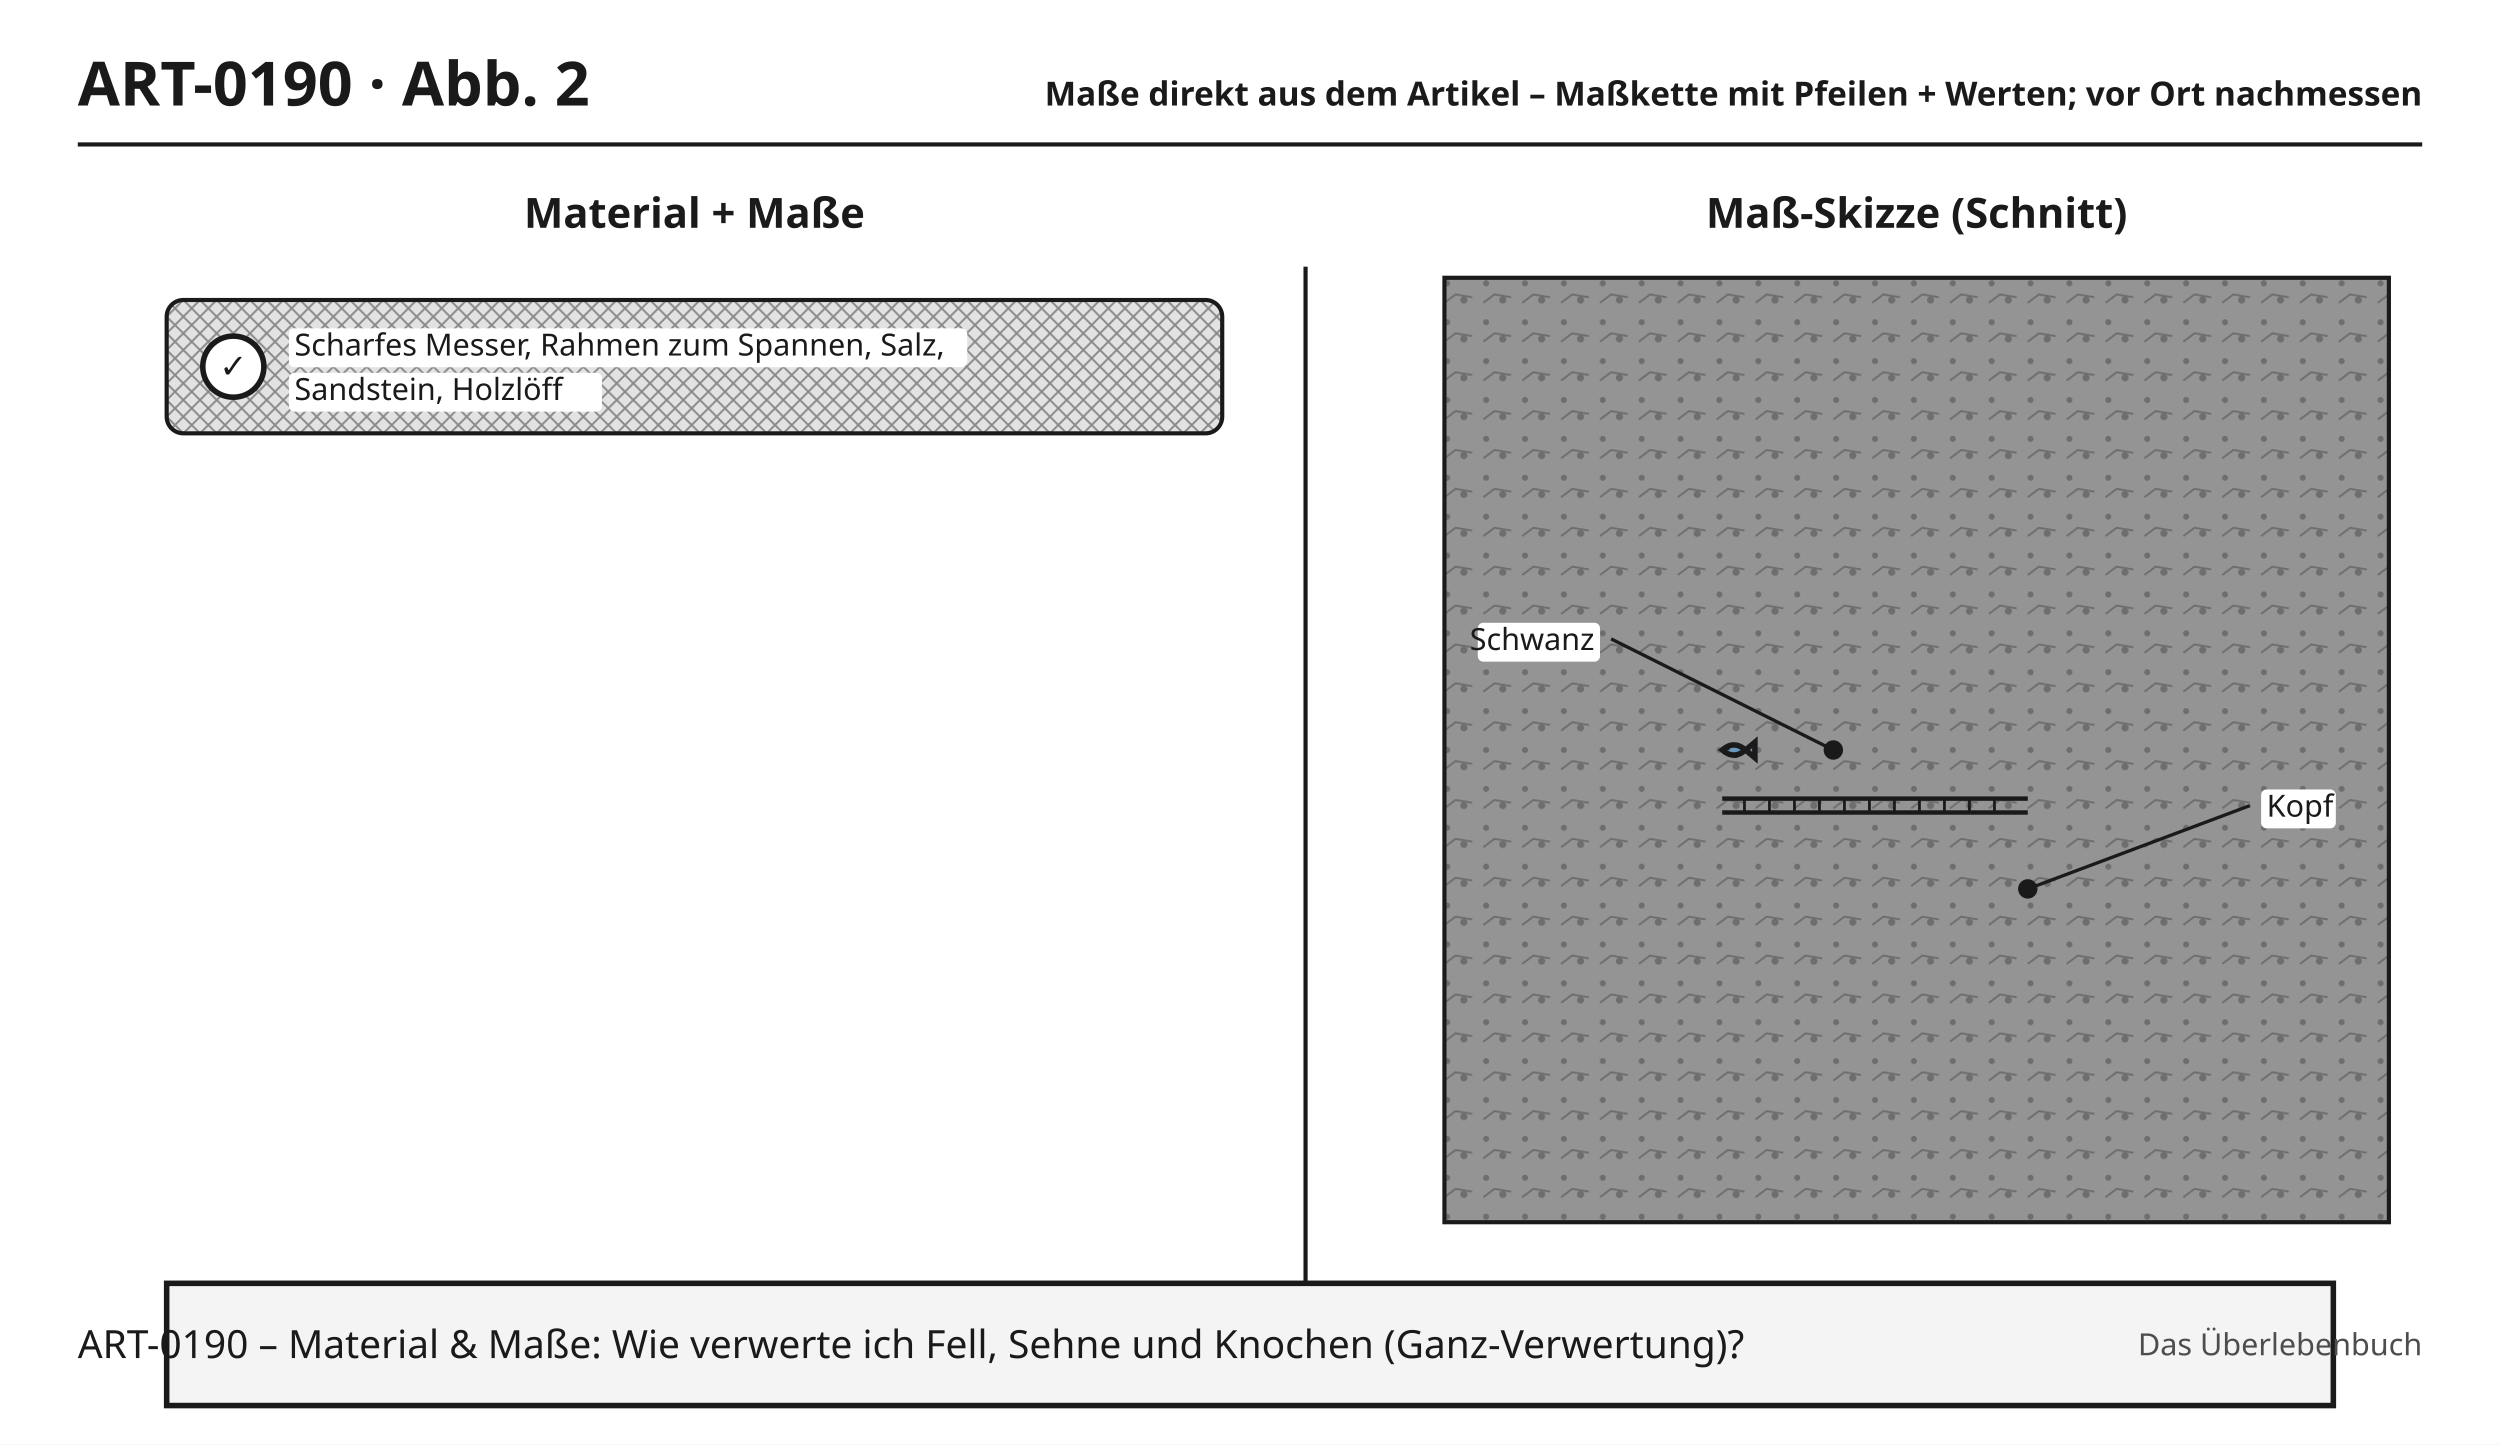
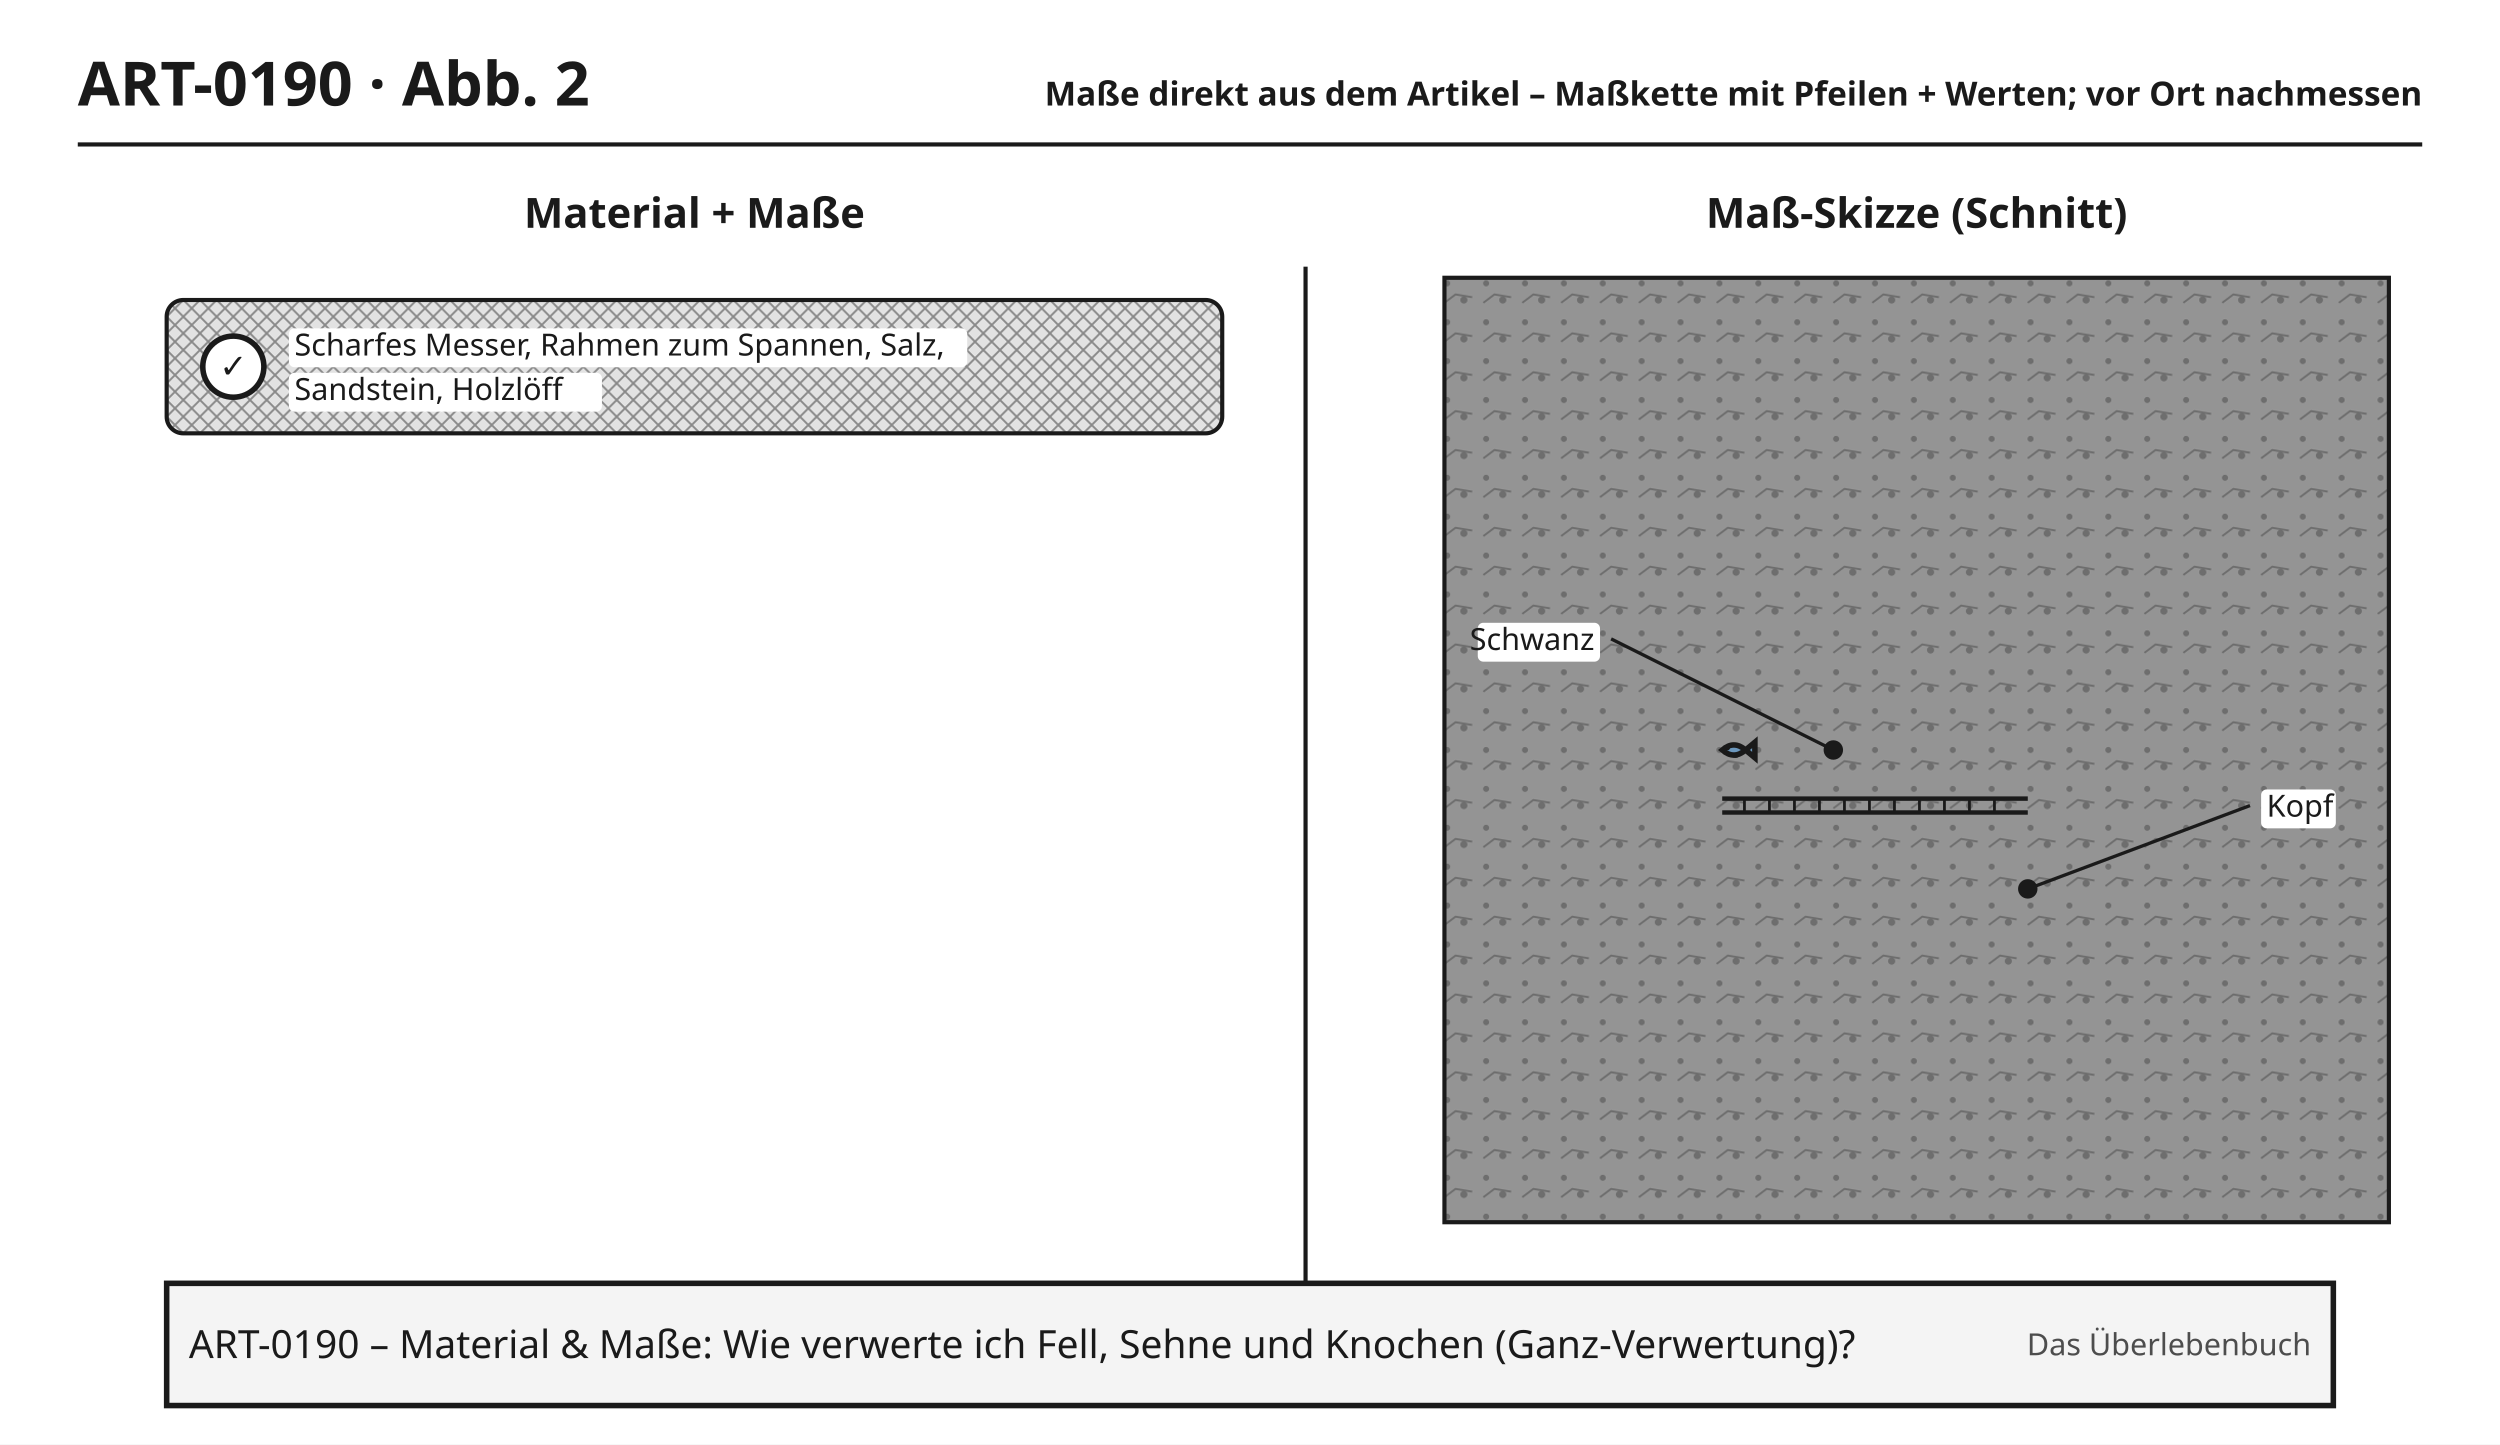
<svg xmlns="http://www.w3.org/2000/svg" viewBox="0 0 900 520" role="img" aria-label="ART-0190 · Abb. 2 – ART-0190 – Material &amp; Maße: Wie verwerte ich Fell, Sehne und Knochen (Ganz-Verwertung)?">
  <defs>
    <marker id="ah" markerWidth="10" markerHeight="8" refX="9" refY="4" orient="auto">
      <path d="M0 0 L10 4 L0 8 z" fill="#1a1a1a" />
    </marker>
    <marker id="ahs" markerWidth="10" markerHeight="8" refX="1" refY="4" orient="auto">
      <path d="M10 0 L0 4 L10 8 z" fill="#1a1a1a" />
    </marker>
    <pattern id="hatch" width="8" height="8" patternTransform="rotate(45)" patternUnits="userSpaceOnUse">
      <line x1="0" y1="0" x2="0" y2="8" stroke="#6e6e6e" stroke-width="1.6" />
    </pattern>
    <pattern id="cross" width="8" height="8" patternUnits="userSpaceOnUse">
      <path d="M0 0 L8 8 M8 0 L0 8" stroke="#8a8a8a" stroke-width="1" />
    </pattern>
    <pattern id="dots" width="7" height="7" patternUnits="userSpaceOnUse">
      <circle cx="2" cy="2" r="1.4" fill="#6e6e6e" />
    </pattern>
    <pattern id="wtr" width="24" height="12" patternUnits="userSpaceOnUse">
      <rect width="24" height="12" fill="#6b97bd" />
      <path d="M0 8 q 6 -5 12 0 t 12 0" fill="none" stroke="#3f6f96" stroke-width="1.4" />
    </pattern>
    <pattern id="wood" width="26" height="10" patternUnits="userSpaceOnUse">
      <rect width="26" height="10" fill="#c19a6b" />
      <path d="M0 3 q 6 -2 13 0 t 13 0 M0 7 q 7 2 13 0 t 13 0" fill="none" stroke="#7a5a3a" stroke-width="0.9" />
    </pattern>
    <pattern id="grass" width="12" height="12" patternUnits="userSpaceOnUse">
      <rect width="12" height="12" fill="#b5d1a0" />
      <path d="M2 12 L4 4 M6 12 L7 2 M10 12 L9 6" stroke="#6e6e6e" stroke-width="0.9" />
    </pattern>
    <pattern id="fabric" width="6" height="6" patternUnits="userSpaceOnUse">
      <rect width="6" height="6" fill="#e2e2e2" />
      <path d="M0 0 L6 6 M6 0 L0 6" stroke="#8a8a8a" stroke-width="0.7" />
    </pattern>
    <pattern id="metal" width="20" height="6" patternUnits="userSpaceOnUse">
      <rect width="20" height="6" fill="#b8bec6" />
      <path d="M0 1.5 h20 M0 4.5 h20" stroke="#6e747e" stroke-width="0.7" />
    </pattern>
    <pattern id="stone" width="14" height="14" patternUnits="userSpaceOnUse">
      <rect width="14" height="14" fill="#949494" />
      <circle cx="3" cy="4" r="1.1" fill="#6e6e6e" />
      <circle cx="9" cy="10" r="1.3" fill="#6e6e6e" />
      <path d="M2 11 L6 8 L12 9" stroke="#6e6e6e" stroke-width="0.7" fill="none" />
    </pattern>
  </defs>
  <rect x="0" y="0" width="900" height="520" fill="#ffffff" />
  <line x1="28" y1="52" x2="872" y2="52" stroke="#1a1a1a" stroke-width="1.5" />
  <rect x="60" y="108" width="380" height="48" fill="url(#fabric)" stroke="#1a1a1a" stroke-width="1.5" rx="6" />
  <circle cx="84" cy="132" r="11" fill="#ffffff" stroke="#1a1a1a" stroke-width="2" />
  <line x1="470" y1="96" x2="470" y2="470" stroke="#1a1a1a" stroke-width="1.5" />
  <rect x="520" y="100" width="340" height="340" fill="url(#stone)" stroke="#1a1a1a" stroke-width="1.5" />
  <path d="M620 270 q 4.2 -3.64 8.4 0 q -4.2 3.64 -8.4 0 Z" fill="#6b97bd" stroke="#1a1a1a" stroke-width="2" />
  <path d="M628.4 270 L631.76 267.2 L631.76 272.8 Z" fill="#6b97bd" stroke="#1a1a1a" stroke-width="2" />
  <circle cx="621.96" cy="269.3" r="0.56" fill="#1a1a1a" stroke="#1a1a1a" stroke-width="0.5" />
  <path d="M623.36 267.76 q 1.12 0.84 2.24 0" fill="none" stroke="#1a1a1a" stroke-width="0.9" />
  <path d="M623.64 271.96 q 1.12 0.84 2.24 0" fill="none" stroke="#1a1a1a" stroke-width="0.9" />
  <path d="M620 292.5 L730 292.5" fill="none" stroke="#1a1a1a" stroke-width="1.6" />
  <path d="M620 287.5 L730 287.5" fill="none" stroke="#1a1a1a" stroke-width="1.6" />
  <line x1="628" y1="292.5" x2="628" y2="287.5" stroke="#1a1a1a" stroke-width="1" />
  <line x1="637" y1="292.5" x2="637" y2="287.5" stroke="#1a1a1a" stroke-width="1" />
  <line x1="646" y1="292.5" x2="646" y2="287.5" stroke="#1a1a1a" stroke-width="1" />
  <line x1="655" y1="292.5" x2="655" y2="287.5" stroke="#1a1a1a" stroke-width="1" />
  <line x1="664" y1="292.5" x2="664" y2="287.5" stroke="#1a1a1a" stroke-width="1" />
  <line x1="673" y1="292.5" x2="673" y2="287.5" stroke="#1a1a1a" stroke-width="1" />
  <line x1="682" y1="292.5" x2="682" y2="287.5" stroke="#1a1a1a" stroke-width="1" />
  <line x1="691" y1="292.5" x2="691" y2="287.5" stroke="#1a1a1a" stroke-width="1" />
  <line x1="700" y1="292.5" x2="700" y2="287.5" stroke="#1a1a1a" stroke-width="1" />
  <line x1="709" y1="292.5" x2="709" y2="287.5" stroke="#1a1a1a" stroke-width="1" />
  <line x1="718" y1="292.5" x2="718" y2="287.5" stroke="#1a1a1a" stroke-width="1" />
  <circle cx="660" cy="270" r="3.5" fill="#1a1a1a" stroke="none" />
  <line x1="660" y1="270" x2="580" y2="230" stroke="#1a1a1a" stroke-width="1.2" />
  <circle cx="730" cy="320" r="3.5" fill="#1a1a1a" stroke="none" />
  <line x1="730" y1="320" x2="810" y2="290" stroke="#1a1a1a" stroke-width="1.2" />
  <rect x="60" y="462" width="780" height="44" fill="#f4f4f4" stroke="#1a1a1a" stroke-width="2" />
  <rect x="26.0" y="20.0" width="198.5" height="25.0" fill="#ffffff" rx="2" data-halo="1" />
  <text x="28" y="38" font-family="sans-serif" font-size="22" text-anchor="start" font-weight="bold" fill="#1a1a1a">ART-0190 · Abb. 2</text>
  <rect x="189.5" y="69.2" width="121.0" height="18.0" fill="#ffffff" rx="2" data-halo="1" />
  <text x="250" y="82" font-family="sans-serif" font-size="15" text-anchor="middle" font-weight="bold" fill="#1a1a1a">Material + Maße</text>
  <rect x="78.9" y="125.5" width="10.2" height="15.0" fill="#ffffff" rx="2" data-halo="1" />
  <text x="84" y="136" font-family="sans-serif" font-size="12" text-anchor="middle" font-weight="bold" fill="#1a1a1a">✓</text>
  <rect x="104.0" y="118.2" width="244.2" height="14.0" fill="#ffffff" rx="2" data-halo="1" />
  <text x="106" y="128" font-family="sans-serif" font-size="11" text-anchor="start" font-weight="normal" fill="#1a1a1a">Scharfes Messer, Rahmen zum Spannen, Salz,</text>
  <rect x="104.0" y="134.2" width="112.7" height="14.0" fill="#ffffff" rx="2" data-halo="1" />
  <text x="106" y="144" font-family="sans-serif" font-size="11" text-anchor="start" font-weight="normal" fill="#1a1a1a">Sandstein, Holzlöff</text>
  <text x="690" y="82" font-family="sans-serif" font-size="15" text-anchor="middle" font-weight="bold" fill="#1a1a1a">Maß-Skizze (Schnitt)</text>
  <rect x="532.0" y="224.2" width="44.0" height="14.0" fill="#ffffff" rx="2" data-halo="1" />
  <text x="574" y="234" font-family="sans-serif" font-size="11" text-anchor="end" font-weight="normal" fill="#1a1a1a">Schwanz</text>
  <rect x="814.0" y="284.2" width="26.9" height="14.0" fill="#ffffff" rx="2" data-halo="1" />
  <text x="816" y="294" font-family="sans-serif" font-size="11" text-anchor="start" font-weight="normal" fill="#1a1a1a">Kopf</text>
  <rect x="377.0" y="27.5" width="497.0" height="15.0" fill="#ffffff" rx="2" data-halo="1" />
  <text x="872" y="38" font-family="sans-serif" font-size="12" text-anchor="end" font-weight="bold" fill="#1a1a1a">Maße direkt aus dem Artikel – Maßkette mit Pfeilen + Werten; vor Ort nachmessen</text>
-   <text x="28" y="488.9" font-family="sans-serif" font-size="14" text-anchor="start" font-weight="normal" fill="#1a1a1a">ART-0190 – Material &amp; Maße: Wie verwerte ich Fell, Sehne und Knochen (Ganz-Verwertung)?</text>
-   <text x="872" y="487.9" font-family="sans-serif" font-size="11" text-anchor="end" font-weight="normal" fill="#4d4d4d">Das Überlebenbuch</text>
+   <text x="68.0" y="488.9" font-family="sans-serif" font-size="14" text-anchor="start" font-weight="normal" fill="#1a1a1a">ART-0190 – Material &amp; Maße: Wie verwerte ich Fell, Sehne und Knochen (Ganz-Verwertung)?</text>
+   <text x="832.0" y="487.9" font-family="sans-serif" font-size="11" text-anchor="end" font-weight="normal" fill="#4d4d4d">Das Überlebenbuch</text>
</svg>
